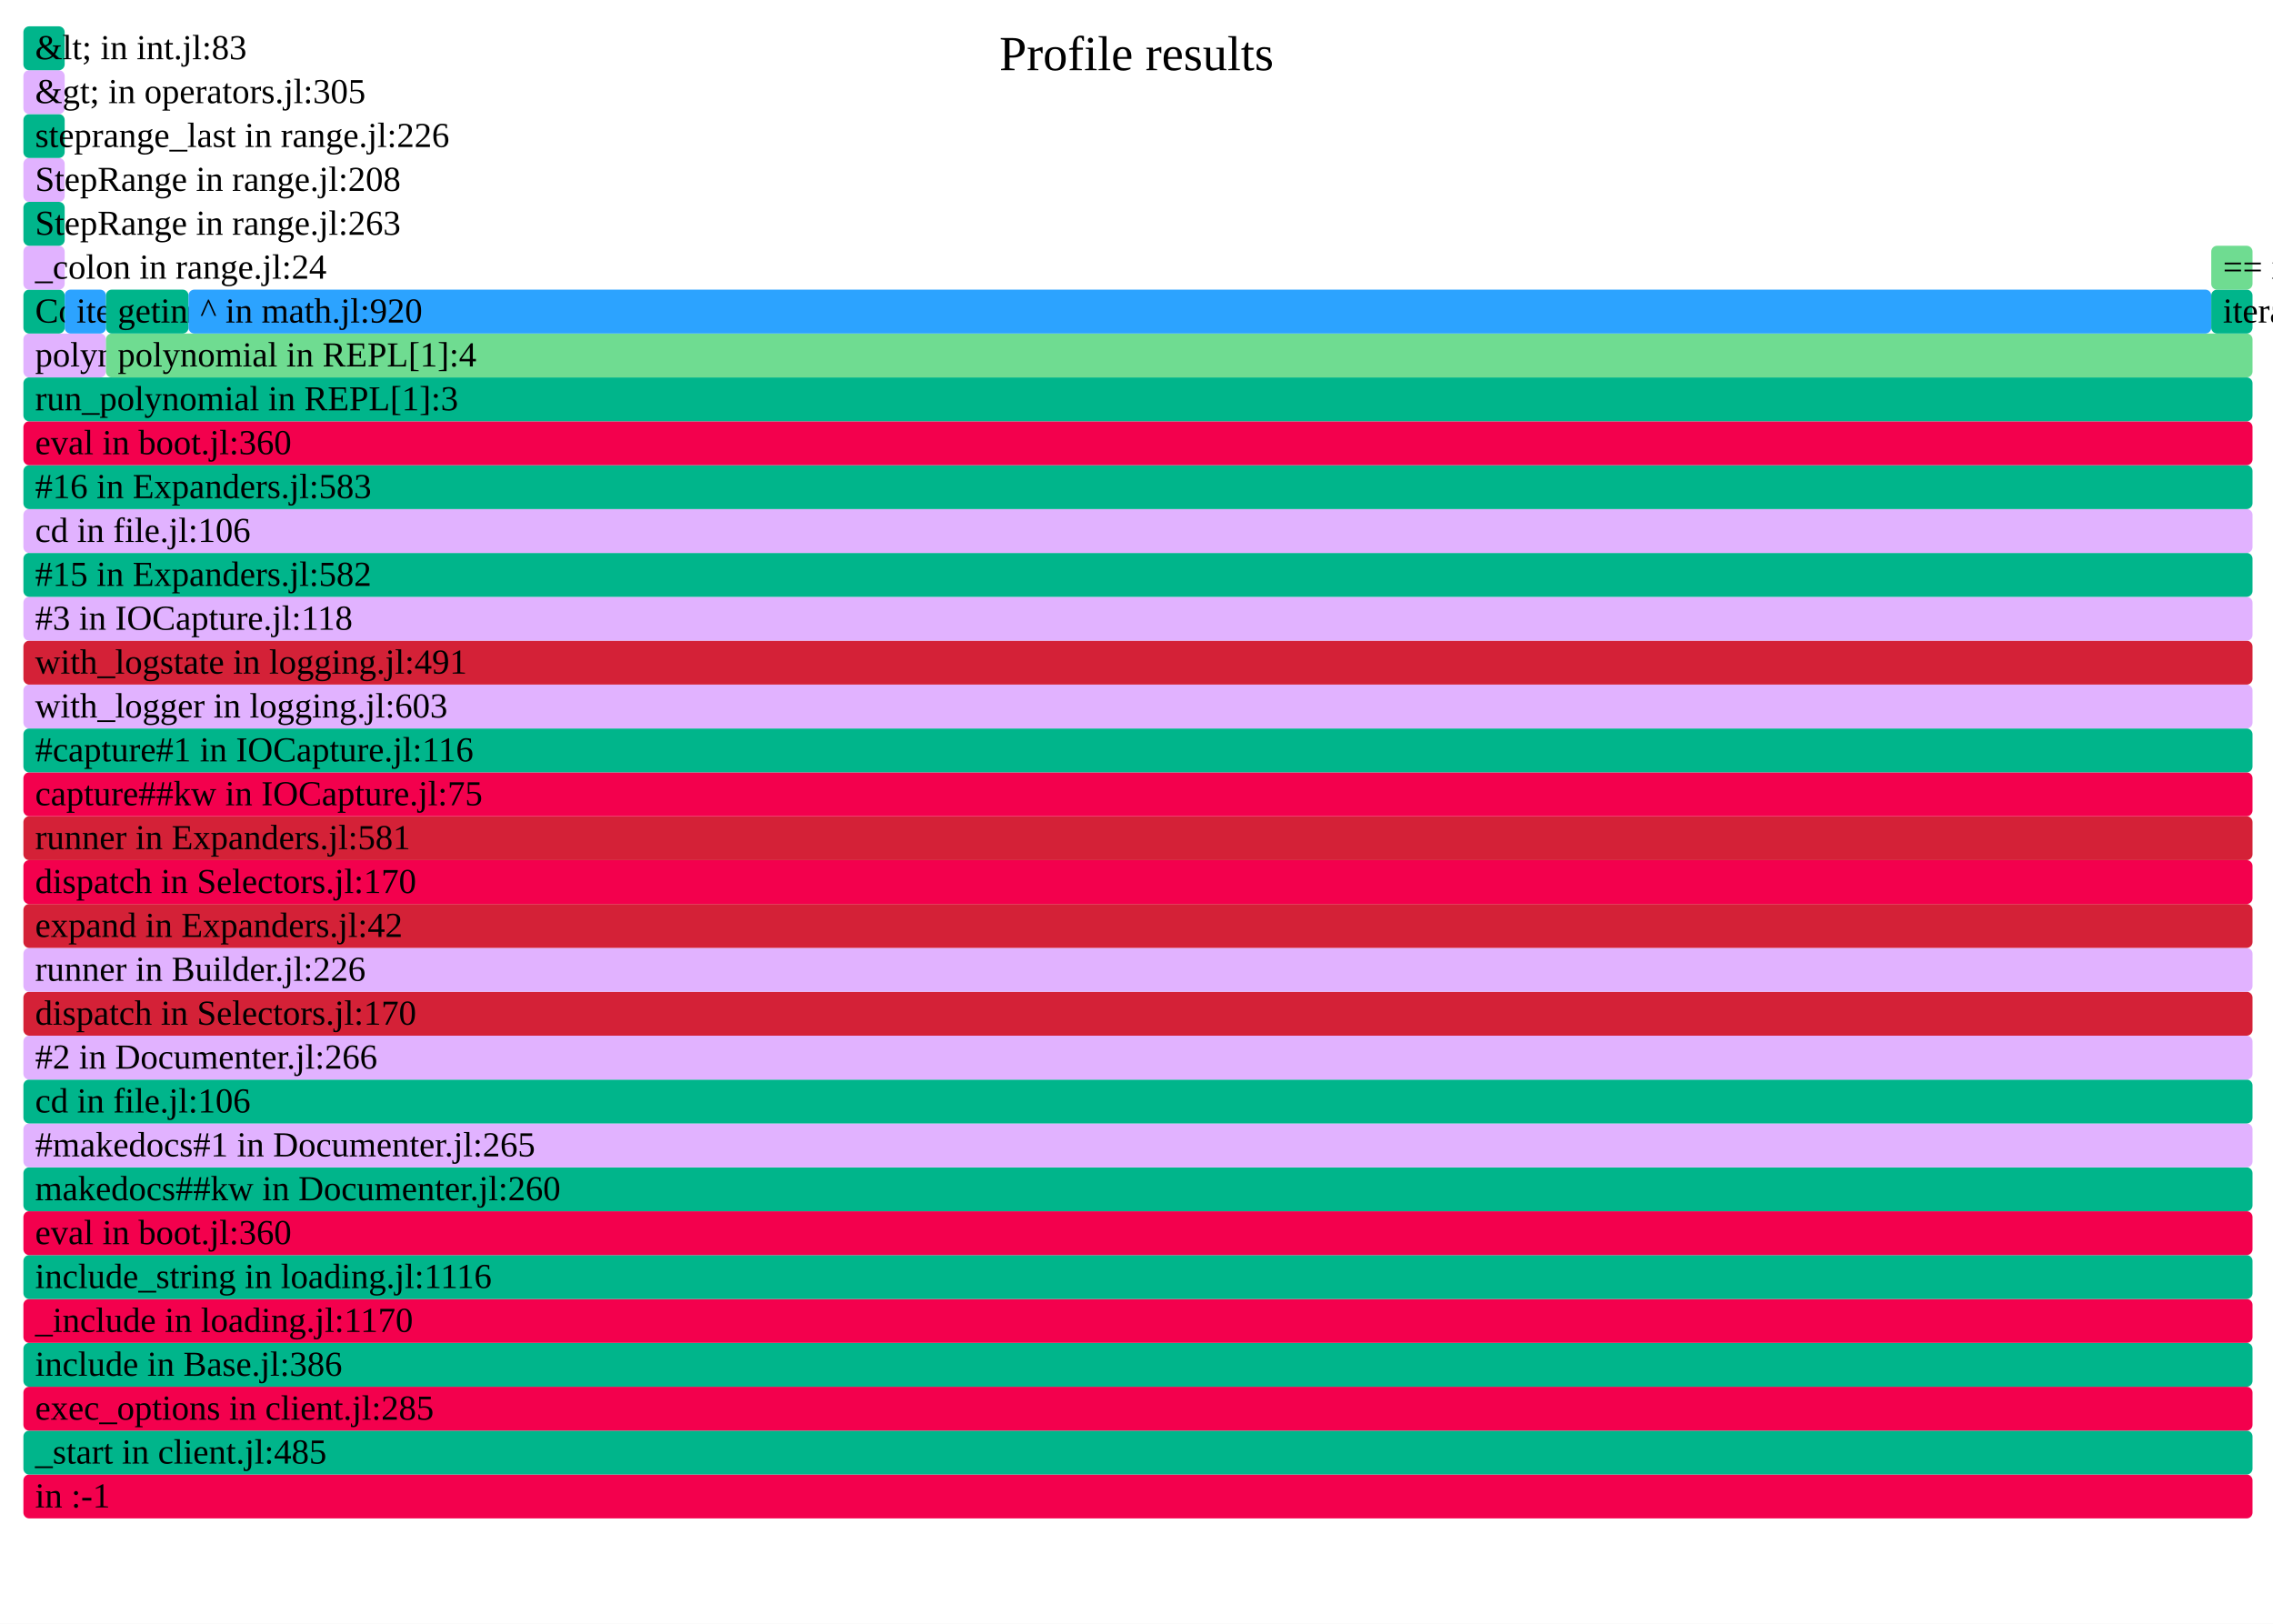
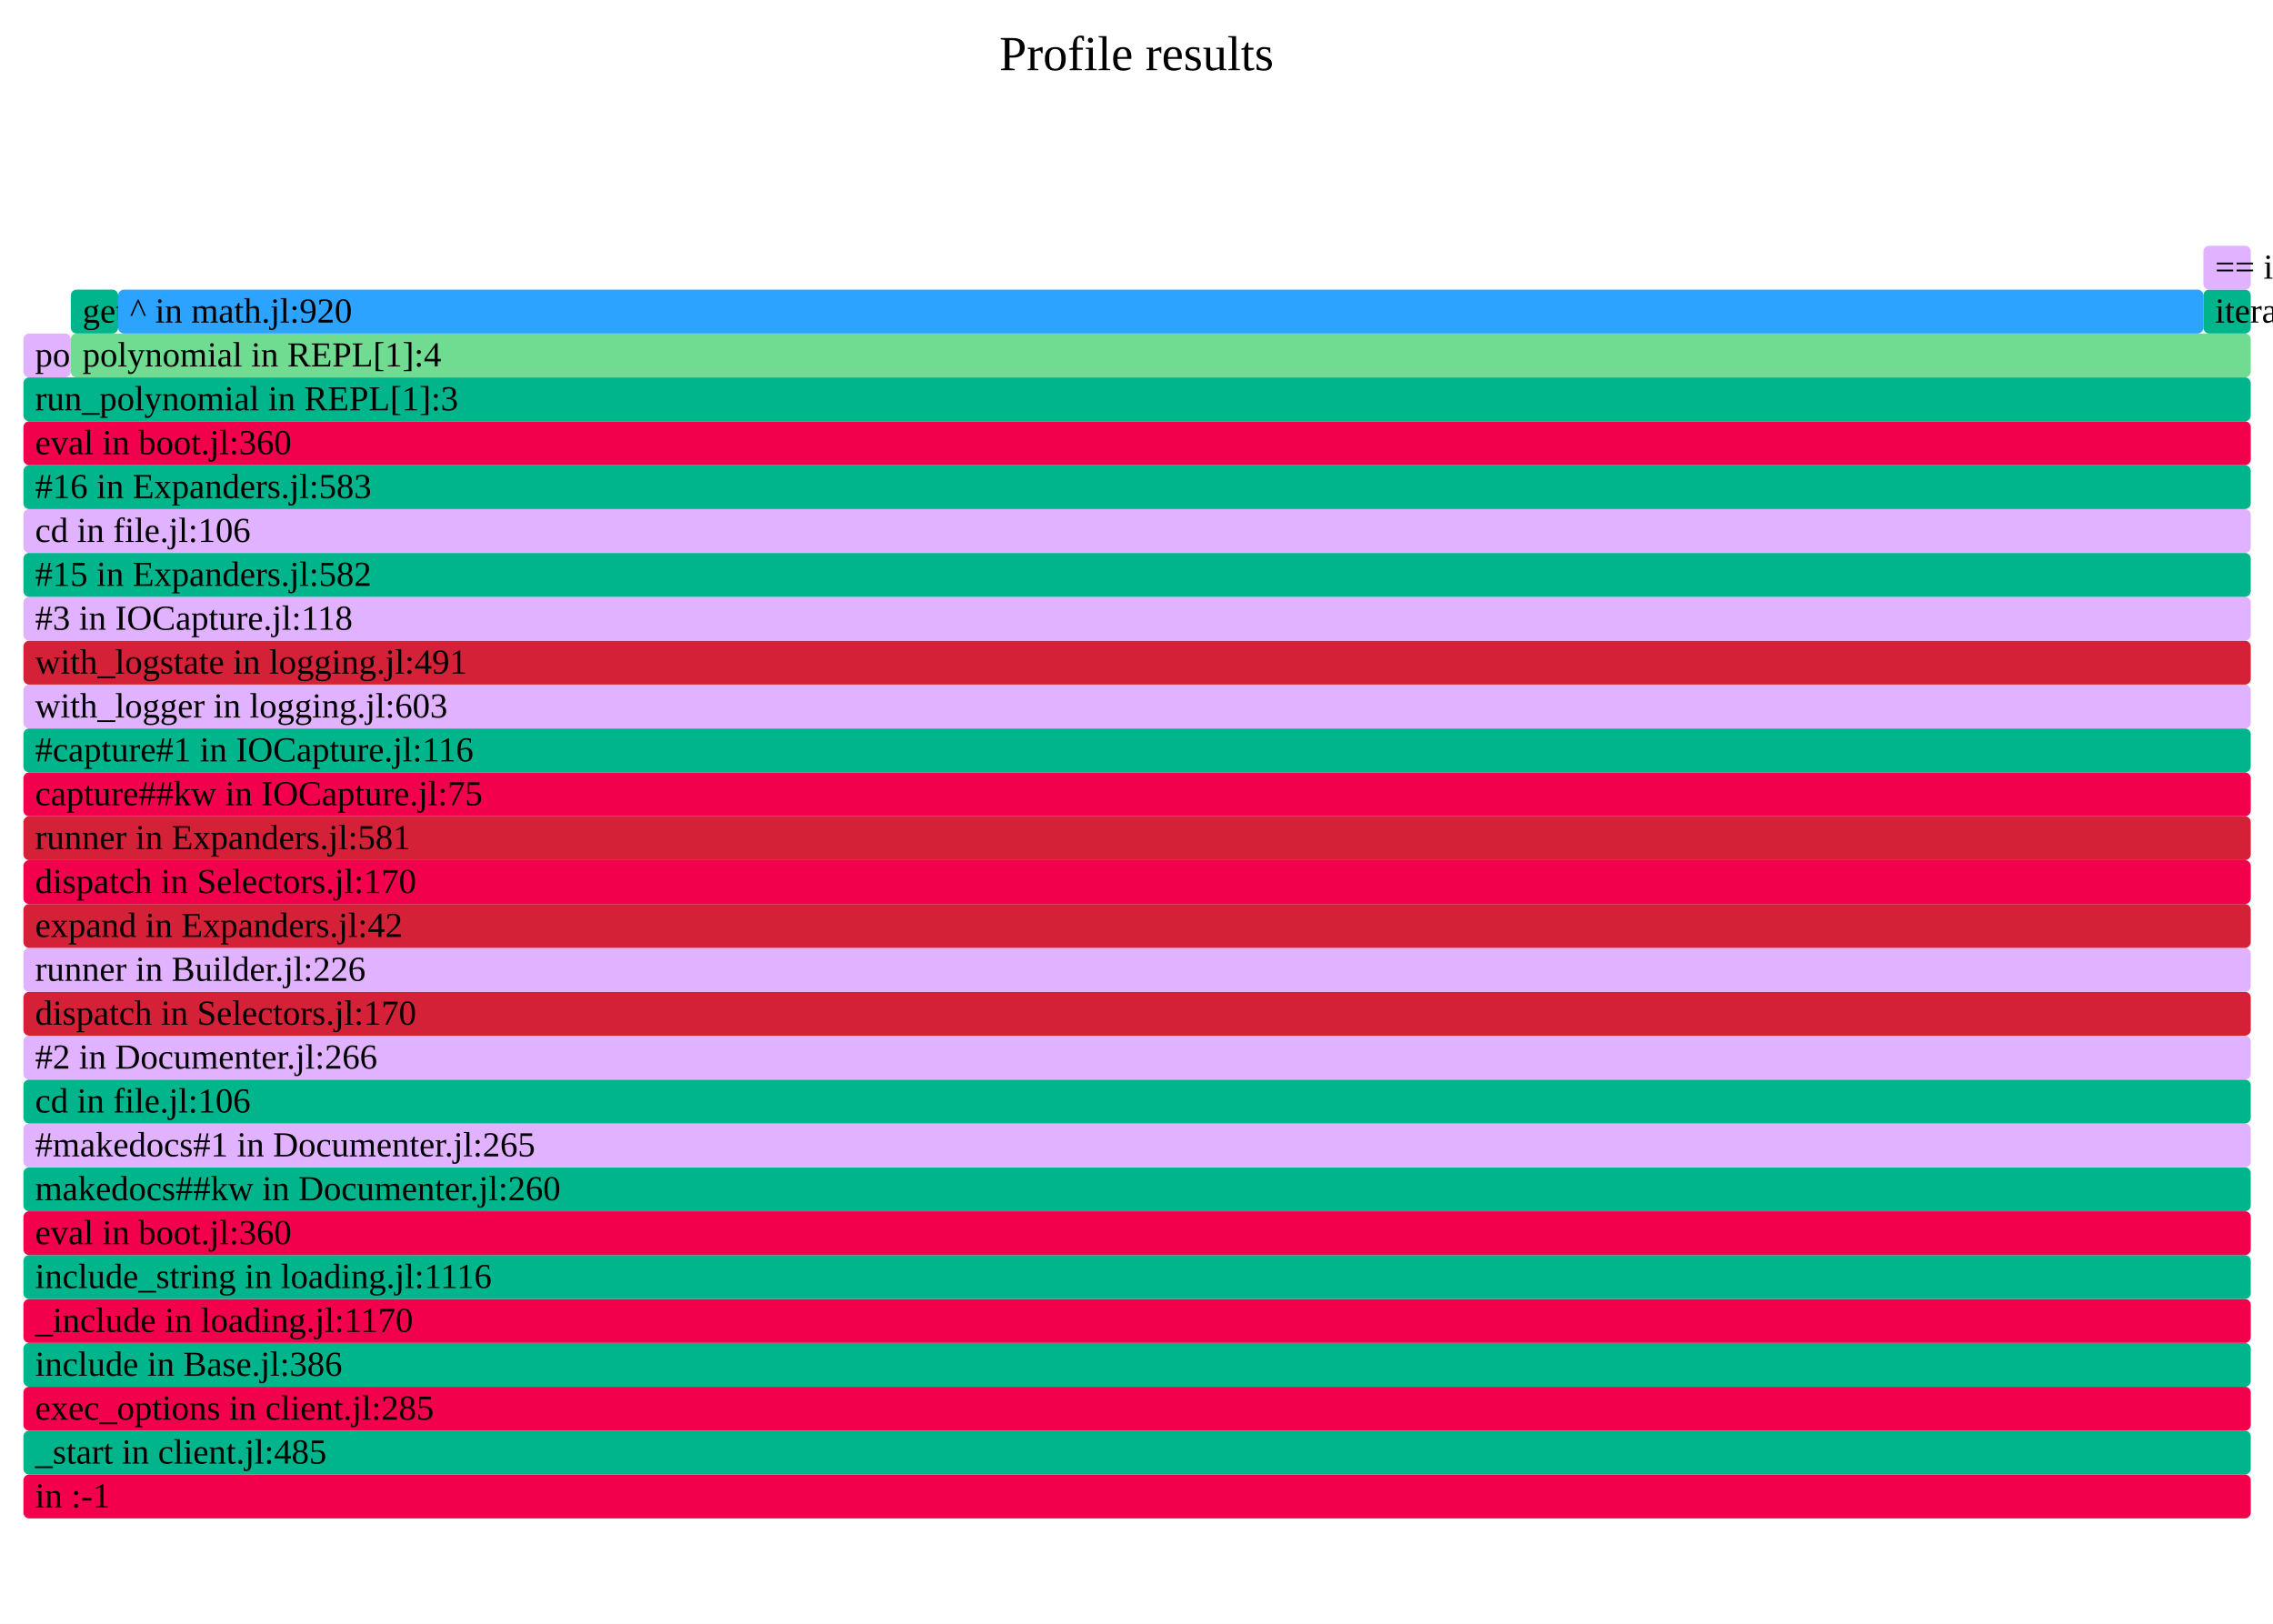
- <svg xmlns="http://www.w3.org/2000/svg" version="1.1" width="777" height="555" viewBox="0 0 777 555" id="fig-e8477400608e4b33b1c505b34f42b54f">
+ <svg xmlns="http://www.w3.org/2000/svg" version="1.1" width="777" height="555" viewBox="0 0 777 555" id="fig-6eb3bdb263e34d5e8a62760c5d62ea76">
  <defs>
-     <clipPath id="fig-e8477400608e4b33b1c505b34f42b54f-clip">
+     <clipPath id="fig-6eb3bdb263e34d5e8a62760c5d62ea76-clip">
      <rect x="0" y="0" width="777" height="555" />
    </clipPath>
  </defs>
  <style type="text/css">
-     #fig-e8477400608e4b33b1c505b34f42b54f text {
+     #fig-6eb3bdb263e34d5e8a62760c5d62ea76 text {
        pointer-events: none;
        font-family: inherit;
        font-size: 12px;
        fill: #000000;
    }
-     text#fig-e8477400608e4b33b1c505b34f42b54f-caption {
+     text#fig-6eb3bdb263e34d5e8a62760c5d62ea76-caption {
        font-size: 16.8px;
        fill: #000000;
        text-anchor: middle;
    }
-     #fig-e8477400608e4b33b1c505b34f42b54f-bg {
+     #fig-6eb3bdb263e34d5e8a62760c5d62ea76-bg {
        fill: #FFFFFF;
    }
-     #fig-e8477400608e4b33b1c505b34f42b54f-viewport rect, #fig-e8477400608e4b33b1c505b34f42b54f-viewport path {
+     #fig-6eb3bdb263e34d5e8a62760c5d62ea76-viewport rect, #fig-6eb3bdb263e34d5e8a62760c5d62ea76-viewport path {
        vector-effect: non-scaling-stroke;
        fill-opacity: 1;
    }
-     #fig-e8477400608e4b33b1c505b34f42b54f-viewport text {
+     #fig-6eb3bdb263e34d5e8a62760c5d62ea76-viewport text {
        stroke: #000000;
        stroke-width: 0;
        stroke-opacity: 0.35;
    }
-     #fig-e8477400608e4b33b1c505b34f42b54f-viewport rect:hover, #fig-e8477400608e4b33b1c505b34f42b54f-viewport path:hover {
+     #fig-6eb3bdb263e34d5e8a62760c5d62ea76-viewport rect:hover, #fig-6eb3bdb263e34d5e8a62760c5d62ea76-viewport path:hover {
        fill-opacity: 0.75;
        stroke: #000000;
        stroke-width: 0.5;
    }
-     #fig-e8477400608e4b33b1c505b34f42b54f-viewport + rect {
+     #fig-6eb3bdb263e34d5e8a62760c5d62ea76-viewport + rect {
        fill: #FFFFFF;
        opacity: 0.8;
    }
-     text#fig-e8477400608e4b33b1c505b34f42b54f-details{
+     text#fig-6eb3bdb263e34d5e8a62760c5d62ea76-details{
        fill: #000000;
    }
</style>
-   <g id="fig-e8477400608e4b33b1c505b34f42b54f-frame" clip-path="url(#fig-e8477400608e4b33b1c505b34f42b54f-clip)">
-     <rect id="fig-e8477400608e4b33b1c505b34f42b54f-bg" x="0" y="0" width="777" height="555" />
-     <text id="fig-e8477400608e4b33b1c505b34f42b54f-caption" x="388.5" y="24">Profile results</text>
-     <g id="fig-e8477400608e4b33b1c505b34f42b54f-viewport" transform="scale(1)">
-       <rect x="8" y="504" width="762" height="15" rx="2" fill="#F3004D" data-dinfo="" />
+   <g id="fig-6eb3bdb263e34d5e8a62760c5d62ea76-frame" clip-path="url(#fig-6eb3bdb263e34d5e8a62760c5d62ea76-clip)">
+     <rect id="fig-6eb3bdb263e34d5e8a62760c5d62ea76-bg" x="0" y="0" width="777" height="555" />
+     <text id="fig-6eb3bdb263e34d5e8a62760c5d62ea76-caption" x="388.5" y="24">Profile results</text>
+     <g id="fig-6eb3bdb263e34d5e8a62760c5d62ea76-viewport" transform="scale(1)">
+       <rect x="8" y="504" width="761.4" height="15" rx="2" fill="#F3004D" data-dinfo="" />
      <text x="8" dx="4" y="515.25"> in :-1</text>
-       <rect x="8" y="489" width="762" height="15" rx="2" fill="#00B58B" data-dinfo="./" />
+       <rect x="8" y="489" width="761.4" height="15" rx="2" fill="#00B58B" data-dinfo="./" />
      <text x="8" dx="4" y="500.25">_start in client.jl:485</text>
-       <rect x="8" y="474" width="762" height="15" rx="2" fill="#F3004D" data-dinfo="./" />
+       <rect x="8" y="474" width="761.4" height="15" rx="2" fill="#F3004D" data-dinfo="./" />
      <text x="8" dx="4" y="485.25">exec_options in client.jl:285</text>
-       <rect x="8" y="459" width="762" height="15" rx="2" fill="#00B58B" data-dinfo="./" />
+       <rect x="8" y="459" width="761.4" height="15" rx="2" fill="#00B58B" data-dinfo="./" />
      <text x="8" dx="4" y="470.25">include in Base.jl:386</text>
-       <rect x="8" y="444" width="762" height="15" rx="2" fill="#F3004D" data-dinfo="./" />
+       <rect x="8" y="444" width="761.4" height="15" rx="2" fill="#F3004D" data-dinfo="./" />
      <text x="8" dx="4" y="455.25">_include in loading.jl:1170</text>
-       <rect x="8" y="429" width="762" height="15" rx="2" fill="#00B58B" data-dinfo="./" />
+       <rect x="8" y="429" width="761.4" height="15" rx="2" fill="#00B58B" data-dinfo="./" />
      <text x="8" dx="4" y="440.25">include_string in loading.jl:1116</text>
-       <rect x="8" y="414" width="762" height="15" rx="2" fill="#F3004D" data-dinfo="./" />
+       <rect x="8" y="414" width="761.4" height="15" rx="2" fill="#F3004D" data-dinfo="./" />
      <text x="8" dx="4" y="425.25">eval in boot.jl:360</text>
-       <rect x="8" y="399" width="762" height="15" rx="2" fill="#00B58B" data-dinfo="/home/runner/.julia/packages/Documenter/qdbx6/src/" />
+       <rect x="8" y="399" width="761.4" height="15" rx="2" fill="#00B58B" data-dinfo="/home/runner/.julia/packages/Documenter/qdbx6/src/" />
      <text x="8" dx="4" y="410.25">makedocs##kw in Documenter.jl:260</text>
-       <rect x="8" y="384" width="762" height="15" rx="2" fill="#E1B2FF" data-dinfo="/home/runner/.julia/packages/Documenter/qdbx6/src/" />
+       <rect x="8" y="384" width="761.4" height="15" rx="2" fill="#E1B2FF" data-dinfo="/home/runner/.julia/packages/Documenter/qdbx6/src/" />
      <text x="8" dx="4" y="395.25">#makedocs#1 in Documenter.jl:265</text>
-       <rect x="8" y="369" width="762" height="15" rx="2" fill="#00B58B" data-dinfo="./" />
+       <rect x="8" y="369" width="761.4" height="15" rx="2" fill="#00B58B" data-dinfo="./" />
      <text x="8" dx="4" y="380.25">cd in file.jl:106</text>
-       <rect x="8" y="354" width="762" height="15" rx="2" fill="#E1B2FF" data-dinfo="/home/runner/.julia/packages/Documenter/qdbx6/src/" />
+       <rect x="8" y="354" width="761.4" height="15" rx="2" fill="#E1B2FF" data-dinfo="/home/runner/.julia/packages/Documenter/qdbx6/src/" />
      <text x="8" dx="4" y="365.25">#2 in Documenter.jl:266</text>
-       <rect x="8" y="339" width="762" height="15" rx="2" fill="#D42137" data-dinfo="/home/runner/.julia/packages/Documenter/qdbx6/src/Utilities/" />
+       <rect x="8" y="339" width="761.4" height="15" rx="2" fill="#D42137" data-dinfo="/home/runner/.julia/packages/Documenter/qdbx6/src/Utilities/" />
      <text x="8" dx="4" y="350.25">dispatch in Selectors.jl:170</text>
-       <rect x="8" y="324" width="762" height="15" rx="2" fill="#E1B2FF" data-dinfo="/home/runner/.julia/packages/Documenter/qdbx6/src/" />
+       <rect x="8" y="324" width="761.4" height="15" rx="2" fill="#E1B2FF" data-dinfo="/home/runner/.julia/packages/Documenter/qdbx6/src/" />
      <text x="8" dx="4" y="335.25">runner in Builder.jl:226</text>
-       <rect x="8" y="309" width="762" height="15" rx="2" fill="#D42137" data-dinfo="/home/runner/.julia/packages/Documenter/qdbx6/src/" />
+       <rect x="8" y="309" width="761.4" height="15" rx="2" fill="#D42137" data-dinfo="/home/runner/.julia/packages/Documenter/qdbx6/src/" />
      <text x="8" dx="4" y="320.25">expand in Expanders.jl:42</text>
-       <rect x="8" y="294" width="762" height="15" rx="2" fill="#F3004D" data-dinfo="/home/runner/.julia/packages/Documenter/qdbx6/src/Utilities/" />
+       <rect x="8" y="294" width="761.4" height="15" rx="2" fill="#F3004D" data-dinfo="/home/runner/.julia/packages/Documenter/qdbx6/src/Utilities/" />
      <text x="8" dx="4" y="305.25">dispatch in Selectors.jl:170</text>
-       <rect x="8" y="279" width="762" height="15" rx="2" fill="#D42137" data-dinfo="/home/runner/.julia/packages/Documenter/qdbx6/src/" />
+       <rect x="8" y="279" width="761.4" height="15" rx="2" fill="#D42137" data-dinfo="/home/runner/.julia/packages/Documenter/qdbx6/src/" />
      <text x="8" dx="4" y="290.25">runner in Expanders.jl:581</text>
-       <rect x="8" y="264" width="762" height="15" rx="2" fill="#F3004D" data-dinfo="/home/runner/.julia/packages/IOCapture/sXY71/src/" />
+       <rect x="8" y="264" width="761.4" height="15" rx="2" fill="#F3004D" data-dinfo="/home/runner/.julia/packages/IOCapture/sXY71/src/" />
      <text x="8" dx="4" y="275.25">capture##kw in IOCapture.jl:75</text>
-       <rect x="8" y="249" width="762" height="15" rx="2" fill="#00B58B" data-dinfo="/home/runner/.julia/packages/IOCapture/sXY71/src/" />
+       <rect x="8" y="249" width="761.4" height="15" rx="2" fill="#00B58B" data-dinfo="/home/runner/.julia/packages/IOCapture/sXY71/src/" />
      <text x="8" dx="4" y="260.25">#capture#1 in IOCapture.jl:116</text>
-       <rect x="8" y="234" width="762" height="15" rx="2" fill="#E1B2FF" data-dinfo="./" />
+       <rect x="8" y="234" width="761.4" height="15" rx="2" fill="#E1B2FF" data-dinfo="./" />
      <text x="8" dx="4" y="245.25">with_logger in logging.jl:603</text>
-       <rect x="8" y="219" width="762" height="15" rx="2" fill="#D42137" data-dinfo="./" />
+       <rect x="8" y="219" width="761.4" height="15" rx="2" fill="#D42137" data-dinfo="./" />
      <text x="8" dx="4" y="230.25">with_logstate in logging.jl:491</text>
-       <rect x="8" y="204" width="762" height="15" rx="2" fill="#E1B2FF" data-dinfo="/home/runner/.julia/packages/IOCapture/sXY71/src/" />
+       <rect x="8" y="204" width="761.4" height="15" rx="2" fill="#E1B2FF" data-dinfo="/home/runner/.julia/packages/IOCapture/sXY71/src/" />
      <text x="8" dx="4" y="215.25">#3 in IOCapture.jl:118</text>
-       <rect x="8" y="189" width="762" height="15" rx="2" fill="#00B58B" data-dinfo="/home/runner/.julia/packages/Documenter/qdbx6/src/" />
+       <rect x="8" y="189" width="761.4" height="15" rx="2" fill="#00B58B" data-dinfo="/home/runner/.julia/packages/Documenter/qdbx6/src/" />
      <text x="8" dx="4" y="200.25">#15 in Expanders.jl:582</text>
-       <rect x="8" y="174" width="762" height="15" rx="2" fill="#E1B2FF" data-dinfo="./" />
+       <rect x="8" y="174" width="761.4" height="15" rx="2" fill="#E1B2FF" data-dinfo="./" />
      <text x="8" dx="4" y="185.25">cd in file.jl:106</text>
-       <rect x="8" y="159" width="762" height="15" rx="2" fill="#00B58B" data-dinfo="/home/runner/.julia/packages/Documenter/qdbx6/src/" />
+       <rect x="8" y="159" width="761.4" height="15" rx="2" fill="#00B58B" data-dinfo="/home/runner/.julia/packages/Documenter/qdbx6/src/" />
      <text x="8" dx="4" y="170.25">#16 in Expanders.jl:583</text>
-       <rect x="8" y="144" width="762" height="15" rx="2" fill="#F3004D" data-dinfo="./" />
+       <rect x="8" y="144" width="761.4" height="15" rx="2" fill="#F3004D" data-dinfo="./" />
      <text x="8" dx="4" y="155.25">eval in boot.jl:360</text>
-       <rect x="8" y="129" width="762" height="15" rx="2" fill="#00B58B" data-dinfo="./" />
+       <rect x="8" y="129" width="761.4" height="15" rx="2" fill="#00B58B" data-dinfo="./" />
      <text x="8" dx="4" y="140.25">run_polynomial in REPL[1]:3</text>
-       <rect x="8" y="114" width="28.22" height="15" rx="2" fill="#E1B2FF" data-dinfo="./" />
-       <text x="8" dx="4" y="125.25">polynomial in REPL[1]:3</text>
-       <rect x="8" y="99" width="14.11" height="15" rx="2" fill="#00B58B" data-dinfo="./" />
-       <text x="8" dx="4" y="110.25">Colon in range.jl:22</text>
-       <rect x="8" y="84" width="14.11" height="15" rx="2" fill="#E1B2FF" data-dinfo="./" />
-       <text x="8" dx="4" y="95.25">_colon in range.jl:24</text>
-       <rect x="8" y="69" width="14.11" height="15" rx="2" fill="#00B58B" data-dinfo="./" />
-       <text x="8" dx="4" y="80.25">StepRange in range.jl:263</text>
-       <rect x="8" y="54" width="14.11" height="15" rx="2" fill="#E1B2FF" data-dinfo="./" />
-       <text x="8" dx="4" y="65.25">StepRange in range.jl:208</text>
-       <rect x="8" y="39" width="14.11" height="15" rx="2" fill="#00B58B" data-dinfo="./" />
-       <text x="8" dx="4" y="50.25">steprange_last in range.jl:226</text>
-       <rect x="8" y="24" width="14.11" height="15" rx="2" fill="#E1B2FF" data-dinfo="./" />
-       <text x="8" dx="4" y="35.25">&amp;gt; in operators.jl:305</text>
-       <rect x="8" y="9" width="14.11" height="15" rx="2" fill="#00B58B" data-dinfo="./" />
-       <text x="8" dx="4" y="20.25">&amp;lt; in int.jl:83</text>
-       <rect x="22.11" y="99" width="14.11" height="15" rx="2" fill="#2CA3FF" data-dinfo="./" />
-       <text x="22.11" dx="4" y="110.25">iterate in range.jl:670</text>
-       <rect x="36.22" y="114" width="733.78" height="15" rx="2" fill="#6FDC91" data-dinfo="./" />
-       <text x="36.22" dx="4" y="125.25">polynomial in REPL[1]:4</text>
-       <rect x="36.22" y="99" width="28.22" height="15" rx="2" fill="#00B58B" data-dinfo="./" />
-       <text x="36.22" dx="4" y="110.25">getindex in array.jl:805</text>
-       <rect x="64.44" y="99" width="691.45" height="15" rx="2" fill="#2CA3FF" data-dinfo="./" />
-       <text x="64.44" dx="4" y="110.25">^ in math.jl:920</text>
-       <rect x="755.89" y="99" width="14.11" height="15" rx="2" fill="#00B58B" data-dinfo="./" />
-       <text x="755.89" dx="4" y="110.25">iterate in range.jl:674</text>
-       <rect x="755.89" y="84" width="14.11" height="15" rx="2" fill="#6FDC91" data-dinfo="./" />
-       <text x="755.89" dx="4" y="95.25">== in promotion.jl:410</text>
+       <rect x="8" y="114" width="16.2" height="15" rx="2" fill="#E1B2FF" data-dinfo="./" />
+       <text x="8" dx="4" y="125.25">polynomial in REPL[1]:1</text>
+       <rect x="24.2" y="114" width="745.2" height="15" rx="2" fill="#6FDC91" data-dinfo="./" />
+       <text x="24.2" dx="4" y="125.25">polynomial in REPL[1]:4</text>
+       <rect x="24.2" y="99" width="16.2" height="15" rx="2" fill="#00B58B" data-dinfo="./" />
+       <text x="24.2" dx="4" y="110.25">getindex in array.jl:805</text>
+       <rect x="40.4" y="99" width="712.8" height="15" rx="2" fill="#2CA3FF" data-dinfo="./" />
+       <text x="40.4" dx="4" y="110.25">^ in math.jl:920</text>
+       <rect x="753.2" y="99" width="16.2" height="15" rx="2" fill="#00B58B" data-dinfo="./" />
+       <text x="753.2" dx="4" y="110.25">iterate in range.jl:674</text>
+       <rect x="753.2" y="84" width="16.2" height="15" rx="2" fill="#E1B2FF" data-dinfo="./" />
+       <text x="753.2" dx="4" y="95.25">== in promotion.jl:410</text>
    </g>
  </g>
</svg>
